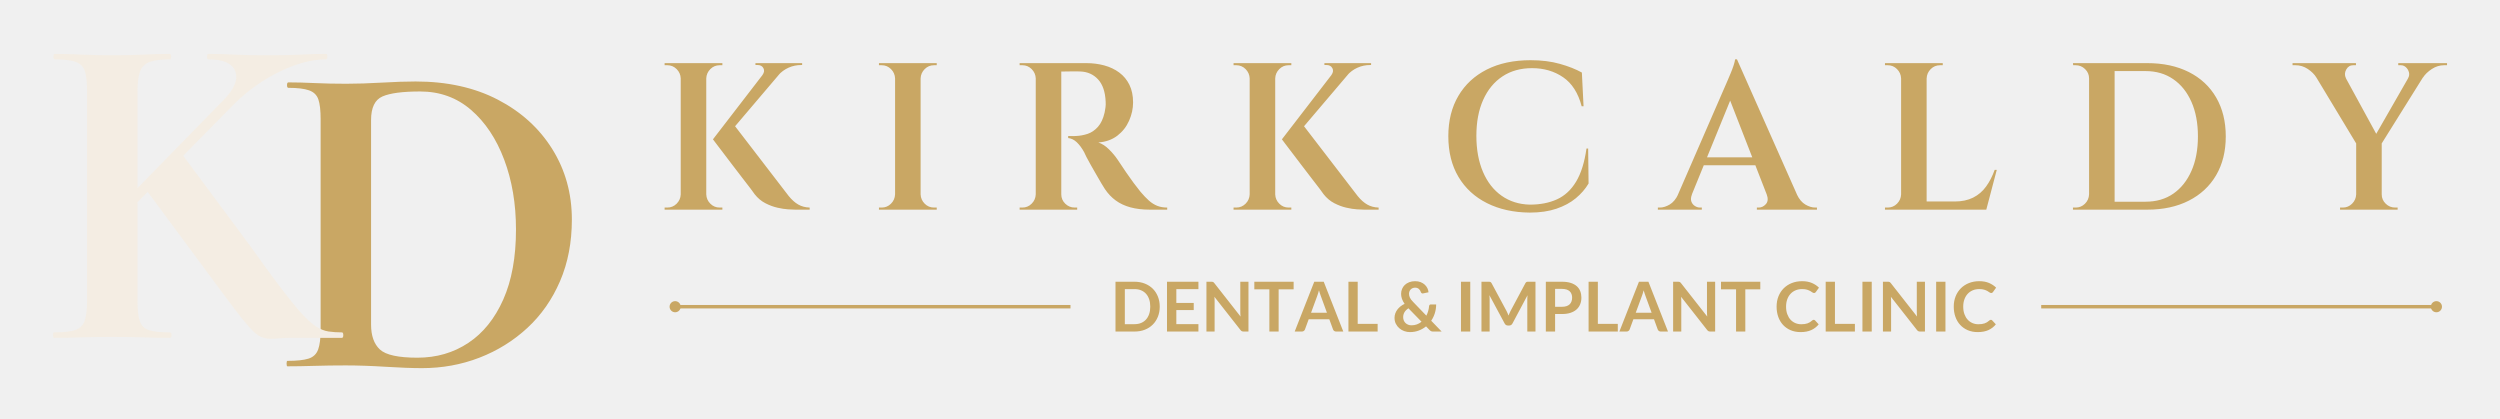
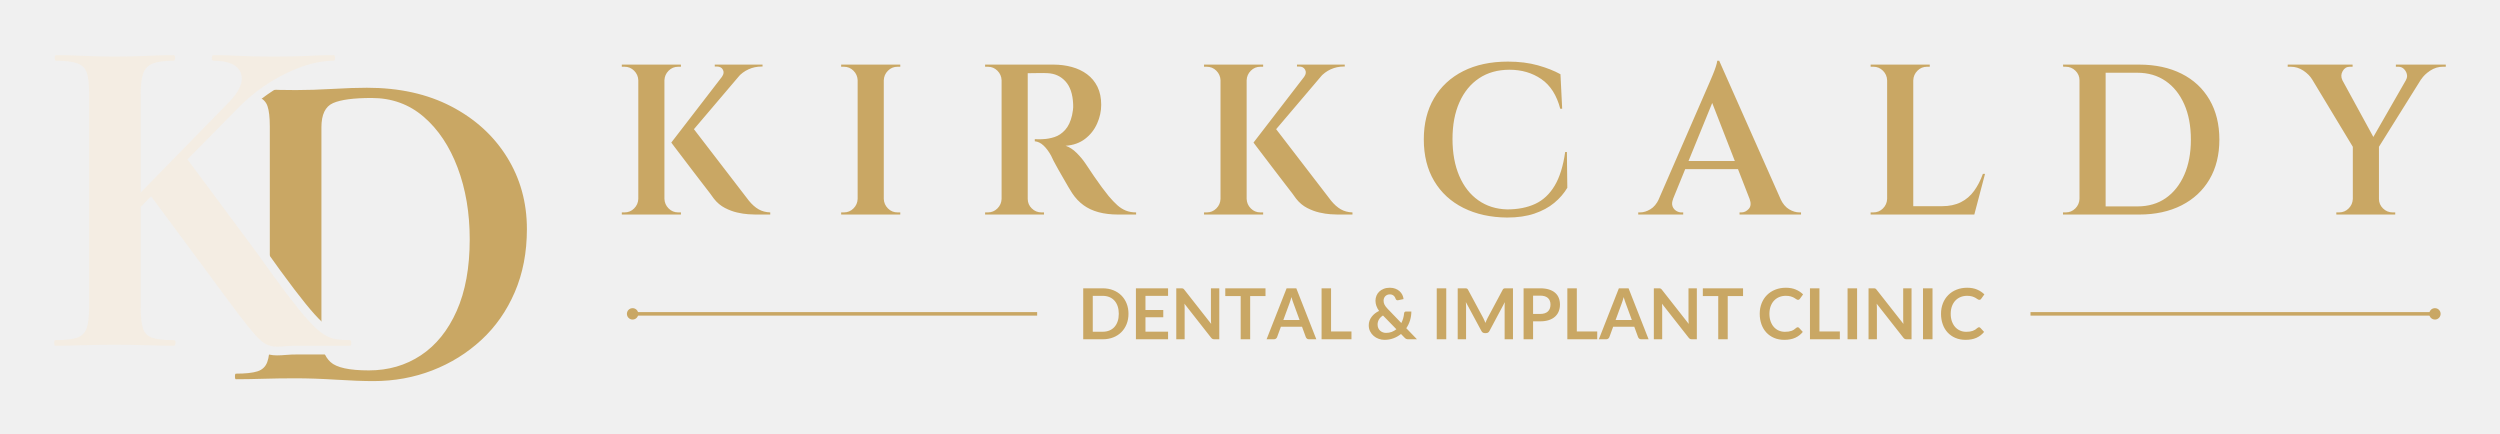
- <svg xmlns="http://www.w3.org/2000/svg" viewBox="0 0 1887 316" width="1887" height="316" role="img" aria-label="Kirkcaldy Dental &amp; Implant Clinic">
+ <svg xmlns="http://www.w3.org/2000/svg" viewBox="0 0 1844 320" width="1844" height="320" role="img" aria-label="Kirkcaldy Dental &amp; Implant Clinic">
  <g fill="#C9A764">
-     <path d="M318.485 277.872Q307.512 277.872 291.053 276.843Q274.593 275.814 260.877 275.814Q248.533 275.814 237.217 276.157Q225.901 276.5 216.986 276.5Q216.3 276.5 216.3 274.443Q216.3 272.385 216.986 272.385Q227.616 272.385 232.931 270.671Q238.246 268.956 240.132 263.813Q242.018 258.669 242.018 248.725V89.961Q242.018 80.017 240.303 75.045Q238.589 70.073 233.274 68.187Q227.959 66.301 217.672 66.301Q216.643 66.301 216.643 64.243Q216.643 62.186 217.672 62.186Q226.587 62.186 237.56 62.7Q248.533 63.215 261.22 63.215Q273.565 63.215 288.31 62.357Q303.054 61.5 313.684 61.5Q349.346 61.5 375.75 75.216Q402.153 88.932 416.898 112.593Q431.643 136.253 431.643 165.742Q431.643 191.46 422.727 212.206Q413.812 232.951 398.038 247.525Q382.265 262.098 361.862 269.985Q341.459 277.872 318.485 277.872ZM315.056 269.985Q336.659 269.985 353.461 258.841Q370.263 247.696 379.865 226.093Q389.466 204.49 389.466 173.286Q389.466 144.14 380.55 120.479Q371.635 96.819 355.519 82.931Q339.402 69.044 317.113 69.044Q297.225 69.044 288.652 72.816Q280.08 76.588 280.08 90.647V244.953Q280.08 257.64 286.767 263.813Q293.453 269.985 315.056 269.985Z" />
+     <defs>
+       <mask id="kdmask21440" maskUnits="userSpaceOnUse" x="-10000" y="-10000" width="20000" height="20000">
+         <rect x="-10000" y="-10000" width="20000" height="20000" fill="#fff" />
+         <path d="M65.718 227.225V68.461Q65.718 58.517 64.003 53.545Q62.289 48.573 56.974 46.687Q51.659 44.801 41.372 44.801Q40.343 44.801 40.343 42.743Q40.343 40.686 41.372 40.686Q50.287 40.686 61.26 41.2Q72.233 41.715 84.577 41.715Q97.608 41.715 108.581 41.2Q119.553 40.686 128.126 40.686Q129.155 40.686 129.155 42.743Q129.155 44.801 128.126 44.801Q117.839 44.801 112.695 46.858Q107.552 48.915 105.666 54.059Q103.78 59.203 103.78 69.147V227.225Q103.78 237.169 105.494 242.313Q107.209 247.456 112.352 249.171Q117.496 250.885 128.126 250.885Q129.498 250.885 129.498 252.943Q129.498 255.0 128.126 255.0Q119.211 255.0 108.409 254.657Q97.608 254.314 84.577 254.314Q72.233 254.314 60.917 254.657Q49.601 255.0 40.686 255.0Q40.0 255.0 40.0 252.943Q40.0 250.885 40.686 250.885Q51.316 250.885 56.631 249.171Q61.946 247.456 63.832 242.313Q65.718 237.169 65.718 227.225ZM156.244 205.279 109.266 141.842 136.699 115.439 189.163 186.077Q202.536 204.936 211.794 217.109Q221.053 229.282 227.396 236.312Q233.74 243.341 238.541 246.427Q243.341 249.514 247.97 250.199Q252.6 250.885 258.086 250.885Q259.115 250.885 259.115 252.943Q259.115 255.0 258.086 255.0Q242.998 255.0 233.74 255.0Q224.482 255.0 219.681 255.0Q214.537 255.0 210.766 255.343Q206.994 255.686 204.25 255.686Q199.793 255.686 196.364 253.971Q192.935 252.257 188.305 247.113Q183.676 241.97 176.132 232.026Q168.589 222.081 156.244 205.279ZM79.777 166.531 168.246 76.005Q180.933 63.317 177.675 54.059Q174.418 44.801 157.273 44.801Q156.244 44.801 156.244 42.743Q156.244 40.686 157.273 40.686Q166.531 40.686 176.132 41.2Q185.734 41.715 201.507 41.715Q217.967 41.715 227.568 41.2Q237.169 40.686 246.085 40.686Q247.113 40.686 247.113 42.743Q247.113 44.801 246.085 44.801Q230.311 44.801 211.451 53.888Q192.592 62.974 177.161 78.062L89.035 167.56Z" fill="#000" stroke="#000" stroke-width="12.90" stroke-linejoin="round" />
+       </mask>
+     </defs>
+     <path mask="url(#kdmask21440)" d="M275.485 281.097Q264.512 281.097 248.053 280.068Q231.593 279.039 217.877 279.039Q205.533 279.039 194.217 279.382Q182.901 279.725 173.986 279.725Q173.3 279.725 173.3 277.668Q173.3 275.61 173.986 275.61Q184.616 275.61 189.931 273.896Q195.246 272.181 197.132 267.038Q199.018 261.894 199.018 251.95V93.186Q199.018 83.242 197.303 78.27Q195.589 73.298 190.274 71.412Q184.959 69.526 174.672 69.526Q173.643 69.526 173.643 67.468Q173.643 65.411 174.672 65.411Q183.587 65.411 194.56 65.925Q205.533 66.44 218.22 66.44Q230.565 66.44 245.31 65.582Q260.054 64.725 270.684 64.725Q306.346 64.725 332.75 78.441Q359.153 92.157 373.898 115.818Q388.643 139.478 388.643 168.967Q388.643 194.685 379.727 215.431Q370.812 236.176 355.038 250.75Q339.265 265.323 318.862 273.21Q298.459 281.097 275.485 281.097ZM272.056 273.21Q293.659 273.21 310.461 262.066Q327.263 250.921 336.865 229.318Q346.466 207.715 346.466 176.511Q346.466 147.365 337.55 123.704Q328.635 100.044 312.519 86.156Q296.402 72.269 274.113 72.269Q254.225 72.269 245.652 76.041Q237.08 79.813 237.08 93.872V248.178Q237.08 260.865 243.767 267.038Q250.453 273.21 272.056 273.21Z" />
    <path data-kd="K" fill="#F4EDE3" d="M65.718 227.225V68.461Q65.718 58.517 64.003 53.545Q62.289 48.573 56.974 46.687Q51.659 44.801 41.372 44.801Q40.343 44.801 40.343 42.743Q40.343 40.686 41.372 40.686Q50.287 40.686 61.26 41.2Q72.233 41.715 84.577 41.715Q97.608 41.715 108.581 41.2Q119.553 40.686 128.126 40.686Q129.155 40.686 129.155 42.743Q129.155 44.801 128.126 44.801Q117.839 44.801 112.695 46.858Q107.552 48.915 105.666 54.059Q103.78 59.203 103.78 69.147V227.225Q103.78 237.169 105.494 242.313Q107.209 247.456 112.352 249.171Q117.496 250.885 128.126 250.885Q129.498 250.885 129.498 252.943Q129.498 255.0 128.126 255.0Q119.211 255.0 108.409 254.657Q97.608 254.314 84.577 254.314Q72.233 254.314 60.917 254.657Q49.601 255.0 40.686 255.0Q40.0 255.0 40.0 252.943Q40.0 250.885 40.686 250.885Q51.316 250.885 56.631 249.171Q61.946 247.456 63.832 242.313Q65.718 237.169 65.718 227.225ZM156.244 205.279 109.266 141.842 136.699 115.439 189.163 186.077Q202.536 204.936 211.794 217.109Q221.053 229.282 227.396 236.312Q233.74 243.341 238.541 246.427Q243.341 249.514 247.97 250.199Q252.6 250.885 258.086 250.885Q259.115 250.885 259.115 252.943Q259.115 255.0 258.086 255.0Q242.998 255.0 233.74 255.0Q224.482 255.0 219.681 255.0Q214.537 255.0 210.766 255.343Q206.994 255.686 204.25 255.686Q199.793 255.686 196.364 253.971Q192.935 252.257 188.305 247.113Q183.676 241.97 176.132 232.026Q168.589 222.081 156.244 205.279ZM79.777 166.531 168.246 76.005Q180.933 63.317 177.675 54.059Q174.418 44.801 157.273 44.801Q156.244 44.801 156.244 42.743Q156.244 40.686 157.273 40.686Q166.531 40.686 176.132 41.2Q185.734 41.715 201.507 41.715Q217.967 41.715 227.568 41.2Q237.169 40.686 246.085 40.686Q247.113 40.686 247.113 42.743Q247.113 44.801 246.085 44.801Q230.311 44.801 211.451 53.888Q192.592 62.974 177.161 78.062L89.035 167.56Z" />
-     <path d="M552.835 92.68 595.337 147.98Q598.813 152.246 602.526 154.379Q606.239 156.512 611.137 156.67V158.25H600.235Q598.497 158.25 594.863 158.013Q591.229 157.776 586.726 156.749Q582.223 155.722 577.641 153.352Q573.059 150.982 569.583 146.558Q569.109 145.768 566.66 142.529Q564.211 139.29 560.577 134.629Q556.943 129.968 553.072 124.833Q549.201 119.698 545.804 115.274Q542.407 110.85 540.274 108.006Q538.141 105.162 538.141 105.162ZM594.389 48.756 546.989 104.53 538.141 105.162 581.591 48.756ZM605.449 47.65V49.072H604.817Q599.603 49.072 595.1 51.126Q590.597 53.18 587.437 56.814L575.587 56.498Q577.483 53.812 576.219 51.442Q574.955 49.072 571.795 49.072H570.215V47.65H604.817ZM533.085 47.65V158.25H513.809V47.65ZM514.283 146.716V158.25H501.643V156.67Q501.801 156.67 502.67 156.67Q503.539 156.67 503.697 156.67Q507.805 156.67 510.728 153.747Q513.651 150.824 513.809 146.716ZM514.283 59.184H513.809Q513.651 55.076 510.728 52.153Q507.805 49.23 503.697 49.23Q503.539 49.23 502.67 49.23Q501.801 49.23 501.643 49.23V47.65H514.283ZM532.611 146.716H533.085Q533.243 150.824 536.166 153.747Q539.089 156.67 543.197 156.67Q543.197 156.67 544.145 156.67Q545.093 156.67 545.251 156.67V158.25H532.611ZM532.611 59.184V47.65H545.251V49.23Q545.093 49.23 544.145 49.23Q543.197 49.23 543.197 49.23Q539.089 49.23 536.166 52.153Q533.243 55.076 533.085 59.184ZM694.877 47.65V158.25H675.601V47.65ZM676.075 146.716V158.25H663.435V156.67Q663.435 156.67 664.462 156.67Q665.489 156.67 665.489 156.67Q669.597 156.67 672.52 153.747Q675.443 150.824 675.601 146.716ZM676.075 59.184H675.601Q675.443 55.076 672.52 52.153Q669.597 49.23 665.489 49.23Q665.489 49.23 664.462 49.23Q663.435 49.23 663.435 49.23V47.65H676.075ZM694.403 146.716H694.877Q695.035 150.824 697.958 153.747Q700.881 156.67 704.989 156.67Q704.989 156.67 705.937 156.67Q706.885 156.67 707.043 156.67V158.25H694.403ZM694.403 59.184V47.65H707.043V49.23Q706.885 49.23 705.937 49.23Q704.989 49.23 704.989 49.23Q700.881 49.23 697.958 52.153Q695.035 55.076 694.877 59.184ZM798.999 47.65H820.013Q827.123 47.65 833.522 49.388Q839.921 51.126 844.819 54.76Q849.717 58.394 852.482 64.003Q855.247 69.612 855.247 77.354Q855.247 84.306 852.245 91.1Q849.243 97.894 843.397 102.397Q837.551 106.9 829.019 107.532Q833.285 108.954 837.156 112.825Q841.027 116.696 843.555 120.488Q843.713 120.646 845.53 123.411Q847.347 126.176 850.033 130.126Q852.719 134.076 855.642 138.026Q858.565 141.976 860.777 144.662Q864.253 148.77 867.176 151.377Q870.099 153.984 873.417 155.327Q876.735 156.67 881.001 156.67V158.25H867.887Q859.671 158.25 853.272 156.512Q846.873 154.774 842.133 151.298Q837.393 147.822 833.917 142.608Q832.969 141.186 831.231 138.263Q829.493 135.34 827.439 131.706Q825.385 128.072 823.41 124.675Q821.435 121.278 820.092 118.592Q818.749 115.906 818.275 114.8Q815.747 110.218 812.745 107.374Q809.743 104.53 806.267 104.214V102.634Q806.583 102.634 808.321 102.713Q810.059 102.792 812.271 102.634Q816.537 102.476 820.882 101.054Q825.227 99.632 828.703 95.761Q832.179 91.89 833.759 84.938Q834.075 83.516 834.391 81.304Q834.707 79.092 834.549 76.722Q834.075 65.662 828.861 59.974Q823.647 54.286 815.589 53.97Q812.587 53.812 809.269 53.891Q805.951 53.97 803.502 53.97Q801.053 53.97 800.579 53.97Q800.579 53.812 800.184 52.232Q799.789 50.652 799.394 49.151Q798.999 47.65 798.999 47.65ZM801.053 47.65V158.25H781.777V47.65ZM782.251 146.716V158.25H769.611V156.67Q769.769 156.67 770.638 156.67Q771.507 156.67 771.665 156.67Q775.773 156.67 778.696 153.747Q781.619 150.824 781.777 146.716ZM782.251 59.184H781.777Q781.619 55.076 778.696 52.153Q775.773 49.23 771.665 49.23Q771.507 49.23 770.638 49.23Q769.769 49.23 769.611 49.23V47.65H782.251ZM800.579 146.716H801.053Q801.053 150.824 804.055 153.747Q807.057 156.67 811.165 156.67Q811.323 156.67 812.192 156.67Q813.061 156.67 813.061 156.67V158.25H800.579ZM982.279 92.68 1024.781 147.98Q1028.257 152.246 1031.97 154.379Q1035.683 156.512 1040.581 156.67V158.25H1029.679Q1027.941 158.25 1024.307 158.013Q1020.673 157.776 1016.17 156.749Q1011.667 155.722 1007.085 153.352Q1002.503 150.982 999.027 146.558Q998.553 145.768 996.104 142.529Q993.655 139.29 990.021 134.629Q986.387 129.968 982.516 124.833Q978.645 119.698 975.248 115.274Q971.851 110.85 969.718 108.006Q967.585 105.162 967.585 105.162ZM1023.833 48.756 976.433 104.53 967.585 105.162 1011.035 48.756ZM1034.893 47.65V49.072H1034.261Q1029.047 49.072 1024.544 51.126Q1020.041 53.18 1016.881 56.814L1005.031 56.498Q1006.927 53.812 1005.663 51.442Q1004.399 49.072 1001.239 49.072H999.659V47.65H1034.261ZM962.529 47.65V158.25H943.253V47.65ZM943.727 146.716V158.25H931.087V156.67Q931.245 156.67 932.114 156.67Q932.983 156.67 933.141 156.67Q937.249 156.67 940.172 153.747Q943.095 150.824 943.253 146.716ZM943.727 59.184H943.253Q943.095 55.076 940.172 52.153Q937.249 49.23 933.141 49.23Q932.983 49.23 932.114 49.23Q931.245 49.23 931.087 49.23V47.65H943.727ZM962.055 146.716H962.529Q962.687 150.824 965.61 153.747Q968.533 156.67 972.641 156.67Q972.641 156.67 973.589 156.67Q974.537 156.67 974.695 156.67V158.25H962.055ZM962.055 59.184V47.65H974.695V49.23Q974.537 49.23 973.589 49.23Q972.641 49.23 972.641 49.23Q968.533 49.23 965.61 52.153Q962.687 55.076 962.529 59.184ZM1198.739 112.114 1199.055 138.5Q1195.421 144.662 1189.417 149.639Q1183.413 154.616 1174.802 157.539Q1166.191 160.462 1154.657 160.462Q1136.329 160.304 1122.425 153.352Q1108.521 146.4 1100.858 133.523Q1093.195 120.646 1093.195 102.792Q1093.195 85.254 1100.779 72.377Q1108.363 59.5 1122.267 52.469Q1136.171 45.438 1155.289 45.438Q1167.613 45.438 1177.409 48.203Q1187.205 50.968 1193.999 54.76L1195.263 80.198H1193.841Q1189.891 65.188 1179.858 58.315Q1169.825 51.442 1156.395 51.442Q1143.439 51.442 1134.038 57.683Q1124.637 63.924 1119.502 75.379Q1114.367 86.834 1114.367 102.476Q1114.367 118.118 1119.344 129.731Q1124.321 141.344 1133.406 147.743Q1142.491 154.142 1154.657 154.458Q1166.507 154.458 1175.276 150.429Q1184.045 146.4 1189.654 137.078Q1195.263 127.756 1197.475 112.114ZM1311.077 44.806 1361.005 157.302H1337.621L1303.651 70.086ZM1277.107 146.716Q1275.843 149.876 1276.633 152.088Q1277.423 154.3 1279.319 155.485Q1281.215 156.67 1283.111 156.67H1284.533V158.25H1251.353V156.67Q1251.353 156.67 1252.064 156.67Q1252.775 156.67 1252.775 156.67Q1256.409 156.67 1260.28 154.379Q1264.151 152.088 1266.679 146.716ZM1311.077 44.806 1311.867 61.396 1272.525 157.776H1261.781L1302.545 64.082Q1302.861 63.45 1303.888 61.001Q1304.915 58.552 1306.258 55.392Q1307.601 52.232 1308.549 49.309Q1309.497 46.386 1309.655 44.806ZM1329.563 118.75V124.754H1282.005V118.75ZM1333.513 146.716H1356.265Q1358.793 152.088 1362.664 154.379Q1366.535 156.67 1370.169 156.67Q1370.169 156.67 1370.801 156.67Q1371.433 156.67 1371.433 156.67V158.25H1326.087V156.67H1327.509Q1330.511 156.67 1332.881 154.063Q1335.251 151.456 1333.513 146.716ZM1454.225 47.65V158.25H1434.949V47.65ZM1496.095 152.088 1498.781 158.25H1453.751V152.088ZM1507.155 128.23 1499.255 158.25H1469.709L1475.397 152.088Q1483.455 152.088 1489.301 149.165Q1495.147 146.242 1499.097 140.791Q1503.047 135.34 1505.575 128.23ZM1435.423 146.716V158.25H1422.783V156.67Q1422.783 156.67 1423.81 156.67Q1424.837 156.67 1424.837 156.67Q1428.945 156.67 1431.868 153.747Q1434.791 150.824 1434.949 146.716ZM1435.423 59.184H1434.949Q1434.791 55.076 1431.868 52.153Q1428.945 49.23 1424.837 49.23Q1424.837 49.23 1423.81 49.23Q1422.783 49.23 1422.783 49.23V47.65H1435.423ZM1453.751 59.184V47.65H1466.391V49.23Q1466.233 49.23 1465.285 49.23Q1464.337 49.23 1464.337 49.23Q1460.229 49.23 1457.306 52.153Q1454.383 55.076 1454.225 59.184ZM1620.757 47.65Q1638.769 47.65 1652.12 54.365Q1665.471 61.08 1672.739 73.562Q1680.007 86.044 1680.007 102.95Q1680.007 119.856 1672.739 132.259Q1665.471 144.662 1652.12 151.456Q1638.769 158.25 1620.757 158.25H1584.417L1584.259 152.246Q1587.261 152.246 1591.764 152.246Q1596.267 152.246 1601.086 152.246Q1605.905 152.246 1610.092 152.246Q1614.279 152.246 1616.886 152.246Q1619.493 152.246 1619.493 152.246Q1631.659 152.246 1640.428 146.163Q1649.197 140.08 1654.095 129.02Q1658.993 117.96 1658.993 102.95Q1658.993 87.94 1654.095 76.88Q1649.197 65.82 1640.349 59.737Q1631.501 53.654 1619.493 53.654Q1619.493 53.654 1616.728 53.654Q1613.963 53.654 1609.618 53.654Q1605.273 53.654 1600.217 53.654Q1595.161 53.654 1590.5 53.654Q1585.839 53.654 1582.679 53.654V47.65ZM1596.109 47.65V158.25H1576.833V47.65ZM1577.307 146.716V158.25H1564.667V156.67Q1564.667 156.67 1565.694 156.67Q1566.721 156.67 1566.721 156.67Q1570.829 156.67 1573.752 153.747Q1576.675 150.824 1576.833 146.716ZM1577.307 59.184H1576.833Q1576.833 55.076 1573.831 52.153Q1570.829 49.23 1566.721 49.23Q1566.721 49.23 1565.773 49.23Q1564.825 49.23 1564.825 49.23L1564.667 47.65H1577.307ZM1764.537 47.808 1796.453 106.268 1779.231 109.586 1741.943 47.808ZM1797.717 107.374V158.25H1778.441V107.374ZM1824.103 47.808H1835.479L1796.295 110.534L1789.027 108.954ZM1817.625 59.026Q1818.889 56.814 1818.257 54.523Q1817.625 52.232 1815.966 50.731Q1814.307 49.23 1812.095 49.23Q1812.095 49.23 1811.147 49.23Q1810.199 49.23 1810.199 49.23V47.65H1847.013V49.23H1844.801Q1839.903 49.23 1835.558 52.074Q1831.213 54.918 1828.843 58.552ZM1770.699 59.026 1748.421 58.552Q1746.209 54.918 1741.943 52.074Q1737.677 49.23 1732.621 49.23H1730.409V47.65H1778.283V49.23Q1778.283 49.23 1777.256 49.23Q1776.229 49.23 1776.229 49.23Q1772.753 49.23 1770.936 52.469Q1769.119 55.708 1770.699 59.026ZM1778.915 146.716V158.25H1766.275V156.67Q1766.275 156.67 1767.223 156.67Q1768.171 156.67 1768.329 156.67Q1772.437 156.67 1775.36 153.747Q1778.283 150.824 1778.441 146.716ZM1797.243 146.716H1797.717Q1797.717 150.824 1800.719 153.747Q1803.721 156.67 1807.829 156.67Q1807.829 156.67 1808.777 156.67Q1809.725 156.67 1809.725 156.67V158.25H1797.243Z" />
-     <path d="M875.367 231.452Q875.367 235.586 873.989 239.044Q872.611 242.502 870.115 244.998Q867.619 247.494 864.109 248.872Q860.599 250.25 856.335 250.25H841.983V212.654H856.335Q860.599 212.654 864.109 214.045Q867.619 215.436 870.115 217.919Q872.611 220.402 873.989 223.86Q875.367 227.318 875.367 231.452ZM868.217 231.452Q868.217 228.358 867.385 225.901Q866.553 223.444 865.019 221.741Q863.485 220.038 861.288 219.128Q859.091 218.218 856.335 218.218H849.029V244.686H856.335Q859.091 244.686 861.288 243.776Q863.485 242.866 865.019 241.163Q866.553 239.46 867.385 237.003Q868.217 234.546 868.217 231.452ZM904.565 212.654V218.218H887.899V228.644H901.029V234.026H887.899V244.66H904.565V250.25H880.853V212.654ZM914.289 212.654Q914.757 212.654 915.069 212.693Q915.381 212.732 915.628 212.849Q915.875 212.966 916.109 213.187Q916.343 213.408 916.629 213.772L936.363 238.914Q936.259 238.004 936.22 237.133Q936.181 236.262 936.181 235.508V212.654H942.343V250.25H938.729Q937.897 250.25 937.351 249.99Q936.805 249.73 936.285 249.054L916.629 224.016Q916.707 224.848 916.746 225.667Q916.785 226.486 916.785 227.162V250.25H910.623V212.654H914.289ZM976.429 212.654V218.4H965.119V250.25H958.125V218.4H946.763V212.654ZM1013.921 250.25H1008.513Q1007.603 250.25 1007.018 249.795Q1006.433 249.34 1006.173 248.664L1003.365 240.994H987.791L984.983 248.664Q984.775 249.262 984.164 249.756Q983.553 250.25 982.669 250.25H977.235L992.003 212.654H999.153ZM989.585 236.054H1001.571L996.995 223.548Q996.683 222.716 996.306 221.585Q995.929 220.454 995.565 219.128Q995.201 220.454 994.85 221.598Q994.499 222.742 994.161 223.6ZM1024.789 244.478H1039.843V250.25H1017.795V212.654H1024.789ZM1068.157 212.238Q1070.445 212.238 1072.252 212.94Q1074.059 213.642 1075.346 214.812Q1076.633 215.982 1077.374 217.49Q1078.115 218.998 1078.245 220.61L1074.163 221.468Q1074.085 221.494 1073.994 221.494Q1073.903 221.494 1073.825 221.494Q1073.383 221.494 1073.032 221.247Q1072.681 221.0 1072.473 220.48Q1072.239 219.804 1071.875 219.193Q1071.511 218.582 1070.991 218.127Q1070.471 217.672 1069.769 217.399Q1069.067 217.126 1068.157 217.126Q1067.065 217.126 1066.207 217.503Q1065.349 217.88 1064.751 218.517Q1064.153 219.154 1063.841 219.999Q1063.529 220.844 1063.529 221.78Q1063.529 222.56 1063.698 223.288Q1063.867 224.016 1064.231 224.744Q1064.595 225.472 1065.18 226.239Q1065.765 227.006 1066.623 227.89L1076.607 238.264Q1077.465 236.626 1077.985 234.806Q1078.505 232.986 1078.661 231.114Q1078.713 230.516 1079.051 230.152Q1079.389 229.788 1079.987 229.788H1084.017Q1083.991 233.22 1083.029 236.34Q1082.067 239.46 1080.273 242.086L1088.151 250.25H1081.859Q1081.365 250.25 1080.988 250.198Q1080.611 250.146 1080.273 250.003Q1079.935 249.86 1079.623 249.626Q1079.311 249.392 1078.973 249.028L1076.373 246.35Q1073.877 248.378 1070.822 249.522Q1067.767 250.666 1064.205 250.666Q1062.021 250.666 1059.941 249.925Q1057.861 249.184 1056.223 247.78Q1054.585 246.376 1053.584 244.387Q1052.583 242.398 1052.583 239.902Q1052.583 238.16 1053.155 236.587Q1053.727 235.014 1054.741 233.662Q1055.755 232.31 1057.146 231.218Q1058.537 230.126 1060.201 229.346Q1058.823 227.396 1058.186 225.537Q1057.549 223.678 1057.549 221.832Q1057.549 219.882 1058.264 218.127Q1058.979 216.372 1060.344 215.072Q1061.709 213.772 1063.685 213.005Q1065.661 212.238 1068.157 212.238ZM1059.109 239.382Q1059.109 240.812 1059.603 241.956Q1060.097 243.1 1060.955 243.893Q1061.813 244.686 1062.944 245.115Q1064.075 245.544 1065.349 245.544Q1067.637 245.544 1069.522 244.829Q1071.407 244.114 1072.967 242.84L1063.087 232.7Q1061.007 234.052 1060.058 235.742Q1059.109 237.432 1059.109 239.382ZM1109.757 250.25H1102.737V212.654H1109.757ZM1137.083 234.65Q1137.525 235.482 1137.902 236.379Q1138.279 237.276 1138.643 238.186Q1139.007 237.25 1139.397 236.34Q1139.787 235.43 1140.229 234.598L1151.357 213.772Q1151.565 213.382 1151.786 213.148Q1152.007 212.914 1152.28 212.81Q1152.553 212.706 1152.891 212.68Q1153.229 212.654 1153.697 212.654H1158.975V250.25H1152.813V225.966Q1152.813 225.29 1152.852 224.484Q1152.891 223.678 1152.969 222.846L1141.607 244.166Q1141.217 244.894 1140.593 245.297Q1139.969 245.7 1139.137 245.7H1138.175Q1137.343 245.7 1136.719 245.297Q1136.095 244.894 1135.705 244.166L1124.187 222.768Q1124.291 223.626 1124.33 224.445Q1124.369 225.264 1124.369 225.966V250.25H1118.207V212.654H1123.485Q1123.953 212.654 1124.291 212.68Q1124.629 212.706 1124.902 212.81Q1125.175 212.914 1125.409 213.148Q1125.643 213.382 1125.851 213.772L1137.083 234.65ZM1173.795 237.016V250.25H1166.801V212.654H1179.047Q1182.817 212.654 1185.573 213.538Q1188.329 214.422 1190.123 216.008Q1191.917 217.594 1192.775 219.804Q1193.633 222.014 1193.633 224.64Q1193.633 227.37 1192.723 229.645Q1191.813 231.92 1189.993 233.558Q1188.173 235.196 1185.443 236.106Q1182.713 237.016 1179.047 237.016ZM1173.795 231.556H1179.047Q1180.971 231.556 1182.401 231.075Q1183.831 230.594 1184.767 229.697Q1185.703 228.8 1186.171 227.513Q1186.639 226.226 1186.639 224.64Q1186.639 223.132 1186.171 221.91Q1185.703 220.688 1184.767 219.83Q1183.831 218.972 1182.401 218.517Q1180.971 218.062 1179.047 218.062H1173.795ZM1206.061 244.478H1221.115V250.25H1199.067V212.654H1206.061ZM1258.997 250.25H1253.589Q1252.679 250.25 1252.094 249.795Q1251.509 249.34 1251.249 248.664L1248.441 240.994H1232.867L1230.059 248.664Q1229.851 249.262 1229.24 249.756Q1228.629 250.25 1227.745 250.25H1222.311L1237.079 212.654H1244.229ZM1234.661 236.054H1246.647L1242.071 223.548Q1241.759 222.716 1241.382 221.585Q1241.005 220.454 1240.641 219.128Q1240.277 220.454 1239.926 221.598Q1239.575 222.742 1239.237 223.6ZM1266.537 212.654Q1267.005 212.654 1267.317 212.693Q1267.629 212.732 1267.876 212.849Q1268.123 212.966 1268.357 213.187Q1268.591 213.408 1268.877 213.772L1288.611 238.914Q1288.507 238.004 1288.468 237.133Q1288.429 236.262 1288.429 235.508V212.654H1294.591V250.25H1290.977Q1290.145 250.25 1289.599 249.99Q1289.053 249.73 1288.533 249.054L1268.877 224.016Q1268.955 224.848 1268.994 225.667Q1269.033 226.486 1269.033 227.162V250.25H1262.871V212.654H1266.537ZM1328.677 212.654V218.4H1317.367V250.25H1310.373V218.4H1299.011V212.654ZM1369.003 241.384Q1369.575 241.384 1369.991 241.826L1372.747 244.816Q1370.459 247.65 1367.118 249.158Q1363.777 250.666 1359.097 250.666Q1354.911 250.666 1351.57 249.236Q1348.229 247.806 1345.863 245.258Q1343.497 242.71 1342.236 239.174Q1340.975 235.638 1340.975 231.452Q1340.975 227.214 1342.379 223.691Q1343.783 220.168 1346.331 217.62Q1348.879 215.072 1352.428 213.655Q1355.977 212.238 1360.267 212.238Q1364.453 212.238 1367.586 213.577Q1370.719 214.916 1372.955 217.126L1370.615 220.376Q1370.407 220.688 1370.082 220.922Q1369.757 221.156 1369.185 221.156Q1368.587 221.156 1367.963 220.688Q1367.339 220.22 1366.377 219.674Q1365.415 219.128 1363.946 218.66Q1362.477 218.192 1360.215 218.192Q1357.563 218.192 1355.34 219.115Q1353.117 220.038 1351.518 221.754Q1349.919 223.47 1349.022 225.927Q1348.125 228.384 1348.125 231.452Q1348.125 234.624 1349.022 237.094Q1349.919 239.564 1351.453 241.254Q1352.987 242.944 1355.067 243.841Q1357.147 244.738 1359.539 244.738Q1360.969 244.738 1362.126 244.582Q1363.283 244.426 1364.258 244.088Q1365.233 243.75 1366.104 243.217Q1366.975 242.684 1367.833 241.904Q1368.093 241.67 1368.379 241.527Q1368.665 241.384 1369.003 241.384ZM1385.019 244.478H1400.073V250.25H1378.025V212.654H1385.019ZM1412.787 250.25H1405.767V212.654H1412.787ZM1424.903 212.654Q1425.371 212.654 1425.683 212.693Q1425.995 212.732 1426.242 212.849Q1426.489 212.966 1426.723 213.187Q1426.957 213.408 1427.243 213.772L1446.977 238.914Q1446.873 238.004 1446.834 237.133Q1446.795 236.262 1446.795 235.508V212.654H1452.957V250.25H1449.343Q1448.511 250.25 1447.965 249.99Q1447.419 249.73 1446.899 249.054L1427.243 224.016Q1427.321 224.848 1427.36 225.667Q1427.399 226.486 1427.399 227.162V250.25H1421.237V212.654H1424.903ZM1468.427 250.25H1461.407V212.654H1468.427ZM1502.721 241.384Q1503.293 241.384 1503.709 241.826L1506.465 244.816Q1504.177 247.65 1500.836 249.158Q1497.495 250.666 1492.815 250.666Q1488.629 250.666 1485.288 249.236Q1481.947 247.806 1479.581 245.258Q1477.215 242.71 1475.954 239.174Q1474.693 235.638 1474.693 231.452Q1474.693 227.214 1476.097 223.691Q1477.501 220.168 1480.049 217.62Q1482.597 215.072 1486.146 213.655Q1489.695 212.238 1493.985 212.238Q1498.171 212.238 1501.304 213.577Q1504.437 214.916 1506.673 217.126L1504.333 220.376Q1504.125 220.688 1503.8 220.922Q1503.475 221.156 1502.903 221.156Q1502.305 221.156 1501.681 220.688Q1501.057 220.22 1500.095 219.674Q1499.133 219.128 1497.664 218.66Q1496.195 218.192 1493.933 218.192Q1491.281 218.192 1489.058 219.115Q1486.835 220.038 1485.236 221.754Q1483.637 223.47 1482.74 225.927Q1481.843 228.384 1481.843 231.452Q1481.843 234.624 1482.74 237.094Q1483.637 239.564 1485.171 241.254Q1486.705 242.944 1488.785 243.841Q1490.865 244.738 1493.257 244.738Q1494.687 244.738 1495.844 244.582Q1497.001 244.426 1497.976 244.088Q1498.951 243.75 1499.822 243.217Q1500.693 242.684 1501.551 241.904Q1501.811 241.67 1502.097 241.527Q1502.383 241.384 1502.721 241.384Z" />
+     <path d="M509.835 92.68 552.337 147.98Q555.813 152.246 559.526 154.379Q563.239 156.512 568.137 156.67V158.25H557.235Q555.497 158.25 551.863 158.013Q548.229 157.776 543.726 156.749Q539.223 155.722 534.641 153.352Q530.059 150.982 526.583 146.558Q526.109 145.768 523.66 142.529Q521.211 139.29 517.577 134.629Q513.943 129.968 510.072 124.833Q506.201 119.698 502.804 115.274Q499.407 110.85 497.274 108.006Q495.141 105.162 495.141 105.162ZM551.389 48.756 503.989 104.53 495.141 105.162 538.591 48.756ZM562.449 47.65V49.072H561.817Q556.603 49.072 552.1 51.126Q547.597 53.18 544.437 56.814L532.587 56.498Q534.483 53.812 533.219 51.442Q531.955 49.072 528.795 49.072H527.215V47.65H561.817ZM490.085 47.65V158.25H470.809V47.65ZM471.283 146.716V158.25H458.643V156.67Q458.801 156.67 459.67 156.67Q460.539 156.67 460.697 156.67Q464.805 156.67 467.728 153.747Q470.651 150.824 470.809 146.716ZM471.283 59.184H470.809Q470.651 55.076 467.728 52.153Q464.805 49.23 460.697 49.23Q460.539 49.23 459.67 49.23Q458.801 49.23 458.643 49.23V47.65H471.283ZM489.611 146.716H490.085Q490.243 150.824 493.166 153.747Q496.089 156.67 500.197 156.67Q500.197 156.67 501.145 156.67Q502.093 156.67 502.251 156.67V158.25H489.611ZM489.611 59.184V47.65H502.251V49.23Q502.093 49.23 501.145 49.23Q500.197 49.23 500.197 49.23Q496.089 49.23 493.166 52.153Q490.243 55.076 490.085 59.184ZM651.877 47.65V158.25H632.601V47.65ZM633.075 146.716V158.25H620.435V156.67Q620.435 156.67 621.462 156.67Q622.489 156.67 622.489 156.67Q626.597 156.67 629.52 153.747Q632.443 150.824 632.601 146.716ZM633.075 59.184H632.601Q632.443 55.076 629.52 52.153Q626.597 49.23 622.489 49.23Q622.489 49.23 621.462 49.23Q620.435 49.23 620.435 49.23V47.65H633.075ZM651.403 146.716H651.877Q652.035 150.824 654.958 153.747Q657.881 156.67 661.989 156.67Q661.989 156.67 662.937 156.67Q663.885 156.67 664.043 156.67V158.25H651.403ZM651.403 59.184V47.65H664.043V49.23Q663.885 49.23 662.937 49.23Q661.989 49.23 661.989 49.23Q657.881 49.23 654.958 52.153Q652.035 55.076 651.877 59.184ZM755.999 47.65H777.013Q784.123 47.65 790.522 49.388Q796.921 51.126 801.819 54.76Q806.717 58.394 809.482 64.003Q812.247 69.612 812.247 77.354Q812.247 84.306 809.245 91.1Q806.243 97.894 800.397 102.397Q794.551 106.9 786.019 107.532Q790.285 108.954 794.156 112.825Q798.027 116.696 800.555 120.488Q800.713 120.646 802.53 123.411Q804.347 126.176 807.033 130.126Q809.719 134.076 812.642 138.026Q815.565 141.976 817.777 144.662Q821.253 148.77 824.176 151.377Q827.099 153.984 830.417 155.327Q833.735 156.67 838.001 156.67V158.25H824.887Q816.671 158.25 810.272 156.512Q803.873 154.774 799.133 151.298Q794.393 147.822 790.917 142.608Q789.969 141.186 788.231 138.263Q786.493 135.34 784.439 131.706Q782.385 128.072 780.41 124.675Q778.435 121.278 777.092 118.592Q775.749 115.906 775.275 114.8Q772.747 110.218 769.745 107.374Q766.743 104.53 763.267 104.214V102.634Q763.583 102.634 765.321 102.713Q767.059 102.792 769.271 102.634Q773.537 102.476 777.882 101.054Q782.227 99.632 785.703 95.761Q789.179 91.89 790.759 84.938Q791.075 83.516 791.391 81.304Q791.707 79.092 791.549 76.722Q791.075 65.662 785.861 59.974Q780.647 54.286 772.589 53.97Q769.587 53.812 766.269 53.891Q762.951 53.97 760.502 53.97Q758.053 53.97 757.579 53.97Q757.579 53.812 757.184 52.232Q756.789 50.652 756.394 49.151Q755.999 47.65 755.999 47.65ZM758.053 47.65V158.25H738.777V47.65ZM739.251 146.716V158.25H726.611V156.67Q726.769 156.67 727.638 156.67Q728.507 156.67 728.665 156.67Q732.773 156.67 735.696 153.747Q738.619 150.824 738.777 146.716ZM739.251 59.184H738.777Q738.619 55.076 735.696 52.153Q732.773 49.23 728.665 49.23Q728.507 49.23 727.638 49.23Q726.769 49.23 726.611 49.23V47.65H739.251ZM757.579 146.716H758.053Q758.053 150.824 761.055 153.747Q764.057 156.67 768.165 156.67Q768.323 156.67 769.192 156.67Q770.061 156.67 770.061 156.67V158.25H757.579ZM939.279 92.68 981.781 147.98Q985.257 152.246 988.97 154.379Q992.683 156.512 997.581 156.67V158.25H986.679Q984.941 158.25 981.307 158.013Q977.673 157.776 973.17 156.749Q968.667 155.722 964.085 153.352Q959.503 150.982 956.027 146.558Q955.553 145.768 953.104 142.529Q950.655 139.29 947.021 134.629Q943.387 129.968 939.516 124.833Q935.645 119.698 932.248 115.274Q928.851 110.85 926.718 108.006Q924.585 105.162 924.585 105.162ZM980.833 48.756 933.433 104.53 924.585 105.162 968.035 48.756ZM991.893 47.65V49.072H991.261Q986.047 49.072 981.544 51.126Q977.041 53.18 973.881 56.814L962.031 56.498Q963.927 53.812 962.663 51.442Q961.399 49.072 958.239 49.072H956.659V47.65H991.261ZM919.529 47.65V158.25H900.253V47.65ZM900.727 146.716V158.25H888.087V156.67Q888.245 156.67 889.114 156.67Q889.983 156.67 890.141 156.67Q894.249 156.67 897.172 153.747Q900.095 150.824 900.253 146.716ZM900.727 59.184H900.253Q900.095 55.076 897.172 52.153Q894.249 49.23 890.141 49.23Q889.983 49.23 889.114 49.23Q888.245 49.23 888.087 49.23V47.65H900.727ZM919.055 146.716H919.529Q919.687 150.824 922.61 153.747Q925.533 156.67 929.641 156.67Q929.641 156.67 930.589 156.67Q931.537 156.67 931.695 156.67V158.25H919.055ZM919.055 59.184V47.65H931.695V49.23Q931.537 49.23 930.589 49.23Q929.641 49.23 929.641 49.23Q925.533 49.23 922.61 52.153Q919.687 55.076 919.529 59.184ZM1155.739 112.114 1156.055 138.5Q1152.421 144.662 1146.417 149.639Q1140.413 154.616 1131.802 157.539Q1123.191 160.462 1111.657 160.462Q1093.329 160.304 1079.425 153.352Q1065.521 146.4 1057.858 133.523Q1050.195 120.646 1050.195 102.792Q1050.195 85.254 1057.779 72.377Q1065.363 59.5 1079.267 52.469Q1093.171 45.438 1112.289 45.438Q1124.613 45.438 1134.409 48.203Q1144.205 50.968 1150.999 54.76L1152.263 80.198H1150.841Q1146.891 65.188 1136.858 58.315Q1126.825 51.442 1113.395 51.442Q1100.439 51.442 1091.038 57.683Q1081.637 63.924 1076.502 75.379Q1071.367 86.834 1071.367 102.476Q1071.367 118.118 1076.344 129.731Q1081.321 141.344 1090.406 147.743Q1099.491 154.142 1111.657 154.458Q1123.507 154.458 1132.276 150.429Q1141.045 146.4 1146.654 137.078Q1152.263 127.756 1154.475 112.114ZM1268.077 44.806 1318.005 157.302H1294.621L1260.651 70.086ZM1234.107 146.716Q1232.843 149.876 1233.633 152.088Q1234.423 154.3 1236.319 155.485Q1238.215 156.67 1240.111 156.67H1241.533V158.25H1208.353V156.67Q1208.353 156.67 1209.064 156.67Q1209.775 156.67 1209.775 156.67Q1213.409 156.67 1217.28 154.379Q1221.151 152.088 1223.679 146.716ZM1268.077 44.806 1268.867 61.396 1229.525 157.776H1218.781L1259.545 64.082Q1259.861 63.45 1260.888 61.001Q1261.915 58.552 1263.258 55.392Q1264.601 52.232 1265.549 49.309Q1266.497 46.386 1266.655 44.806ZM1286.563 118.75V124.754H1239.005V118.75ZM1290.513 146.716H1313.265Q1315.793 152.088 1319.664 154.379Q1323.535 156.67 1327.169 156.67Q1327.169 156.67 1327.801 156.67Q1328.433 156.67 1328.433 156.67V158.25H1283.087V156.67H1284.509Q1287.511 156.67 1289.881 154.063Q1292.251 151.456 1290.513 146.716ZM1411.225 47.65V158.25H1391.949V47.65ZM1453.095 152.088 1455.781 158.25H1410.751V152.088ZM1464.155 128.23 1456.255 158.25H1426.709L1432.397 152.088Q1440.455 152.088 1446.301 149.165Q1452.147 146.242 1456.097 140.791Q1460.047 135.34 1462.575 128.23ZM1392.423 146.716V158.25H1379.783V156.67Q1379.783 156.67 1380.81 156.67Q1381.837 156.67 1381.837 156.67Q1385.945 156.67 1388.868 153.747Q1391.791 150.824 1391.949 146.716ZM1392.423 59.184H1391.949Q1391.791 55.076 1388.868 52.153Q1385.945 49.23 1381.837 49.23Q1381.837 49.23 1380.81 49.23Q1379.783 49.23 1379.783 49.23V47.65H1392.423ZM1410.751 59.184V47.65H1423.391V49.23Q1423.233 49.23 1422.285 49.23Q1421.337 49.23 1421.337 49.23Q1417.229 49.23 1414.306 52.153Q1411.383 55.076 1411.225 59.184ZM1577.757 47.65Q1595.769 47.65 1609.12 54.365Q1622.471 61.08 1629.739 73.562Q1637.007 86.044 1637.007 102.95Q1637.007 119.856 1629.739 132.259Q1622.471 144.662 1609.12 151.456Q1595.769 158.25 1577.757 158.25H1541.417L1541.259 152.246Q1544.261 152.246 1548.764 152.246Q1553.267 152.246 1558.086 152.246Q1562.905 152.246 1567.092 152.246Q1571.279 152.246 1573.886 152.246Q1576.493 152.246 1576.493 152.246Q1588.659 152.246 1597.428 146.163Q1606.197 140.08 1611.095 129.02Q1615.993 117.96 1615.993 102.95Q1615.993 87.94 1611.095 76.88Q1606.197 65.82 1597.349 59.737Q1588.501 53.654 1576.493 53.654Q1576.493 53.654 1573.728 53.654Q1570.963 53.654 1566.618 53.654Q1562.273 53.654 1557.217 53.654Q1552.161 53.654 1547.5 53.654Q1542.839 53.654 1539.679 53.654V47.65ZM1553.109 47.65V158.25H1533.833V47.65ZM1534.307 146.716V158.25H1521.667V156.67Q1521.667 156.67 1522.694 156.67Q1523.721 156.67 1523.721 156.67Q1527.829 156.67 1530.752 153.747Q1533.675 150.824 1533.833 146.716ZM1534.307 59.184H1533.833Q1533.833 55.076 1530.831 52.153Q1527.829 49.23 1523.721 49.23Q1523.721 49.23 1522.773 49.23Q1521.825 49.23 1521.825 49.23L1521.667 47.65H1534.307ZM1721.537 47.808 1753.453 106.268 1736.231 109.586 1698.943 47.808ZM1754.717 107.374V158.25H1735.441V107.374ZM1781.103 47.808H1792.479L1753.295 110.534L1746.027 108.954ZM1774.625 59.026Q1775.889 56.814 1775.257 54.523Q1774.625 52.232 1772.966 50.731Q1771.307 49.23 1769.095 49.23Q1769.095 49.23 1768.147 49.23Q1767.199 49.23 1767.199 49.23V47.65H1804.013V49.23H1801.801Q1796.903 49.23 1792.558 52.074Q1788.213 54.918 1785.843 58.552ZM1727.699 59.026 1705.421 58.552Q1703.209 54.918 1698.943 52.074Q1694.677 49.23 1689.621 49.23H1687.409V47.65H1735.283V49.23Q1735.283 49.23 1734.256 49.23Q1733.229 49.23 1733.229 49.23Q1729.753 49.23 1727.936 52.469Q1726.119 55.708 1727.699 59.026ZM1735.915 146.716V158.25H1723.275V156.67Q1723.275 156.67 1724.223 156.67Q1725.171 156.67 1725.329 156.67Q1729.437 156.67 1732.36 153.747Q1735.283 150.824 1735.441 146.716ZM1754.243 146.716H1754.717Q1754.717 150.824 1757.719 153.747Q1760.721 156.67 1764.829 156.67Q1764.829 156.67 1765.777 156.67Q1766.725 156.67 1766.725 156.67V158.25H1754.243Z" />
+     <path d="M832.367 231.452Q832.367 235.586 830.989 239.044Q829.611 242.502 827.115 244.998Q824.619 247.494 821.109 248.872Q817.599 250.25 813.335 250.25H798.983V212.654H813.335Q817.599 212.654 821.109 214.045Q824.619 215.436 827.115 217.919Q829.611 220.402 830.989 223.86Q832.367 227.318 832.367 231.452ZM825.217 231.452Q825.217 228.358 824.385 225.901Q823.553 223.444 822.019 221.741Q820.485 220.038 818.288 219.128Q816.091 218.218 813.335 218.218H806.029V244.686H813.335Q816.091 244.686 818.288 243.776Q820.485 242.866 822.019 241.163Q823.553 239.46 824.385 237.003Q825.217 234.546 825.217 231.452ZM861.565 212.654V218.218H844.899V228.644H858.029V234.026H844.899V244.66H861.565V250.25H837.853V212.654ZM871.289 212.654Q871.757 212.654 872.069 212.693Q872.381 212.732 872.628 212.849Q872.875 212.966 873.109 213.187Q873.343 213.408 873.629 213.772L893.363 238.914Q893.259 238.004 893.22 237.133Q893.181 236.262 893.181 235.508V212.654H899.343V250.25H895.729Q894.897 250.25 894.351 249.99Q893.805 249.73 893.285 249.054L873.629 224.016Q873.707 224.848 873.746 225.667Q873.785 226.486 873.785 227.162V250.25H867.623V212.654H871.289ZM933.429 212.654V218.4H922.119V250.25H915.125V218.4H903.763V212.654ZM970.921 250.25H965.513Q964.603 250.25 964.018 249.795Q963.433 249.34 963.173 248.664L960.365 240.994H944.791L941.983 248.664Q941.775 249.262 941.164 249.756Q940.553 250.25 939.669 250.25H934.235L949.003 212.654H956.153ZM946.585 236.054H958.571L953.995 223.548Q953.683 222.716 953.306 221.585Q952.929 220.454 952.565 219.128Q952.201 220.454 951.85 221.598Q951.499 222.742 951.161 223.6ZM981.789 244.478H996.843V250.25H974.795V212.654H981.789ZM1025.157 212.238Q1027.445 212.238 1029.252 212.94Q1031.059 213.642 1032.346 214.812Q1033.633 215.982 1034.374 217.49Q1035.115 218.998 1035.245 220.61L1031.163 221.468Q1031.085 221.494 1030.994 221.494Q1030.903 221.494 1030.825 221.494Q1030.383 221.494 1030.032 221.247Q1029.681 221.0 1029.473 220.48Q1029.239 219.804 1028.875 219.193Q1028.511 218.582 1027.991 218.127Q1027.471 217.672 1026.769 217.399Q1026.067 217.126 1025.157 217.126Q1024.065 217.126 1023.207 217.503Q1022.349 217.88 1021.751 218.517Q1021.153 219.154 1020.841 219.999Q1020.529 220.844 1020.529 221.78Q1020.529 222.56 1020.698 223.288Q1020.867 224.016 1021.231 224.744Q1021.595 225.472 1022.18 226.239Q1022.765 227.006 1023.623 227.89L1033.607 238.264Q1034.465 236.626 1034.985 234.806Q1035.505 232.986 1035.661 231.114Q1035.713 230.516 1036.051 230.152Q1036.389 229.788 1036.987 229.788H1041.017Q1040.991 233.22 1040.029 236.34Q1039.067 239.46 1037.273 242.086L1045.151 250.25H1038.859Q1038.365 250.25 1037.988 250.198Q1037.611 250.146 1037.273 250.003Q1036.935 249.86 1036.623 249.626Q1036.311 249.392 1035.973 249.028L1033.373 246.35Q1030.877 248.378 1027.822 249.522Q1024.767 250.666 1021.205 250.666Q1019.021 250.666 1016.941 249.925Q1014.861 249.184 1013.223 247.78Q1011.585 246.376 1010.584 244.387Q1009.583 242.398 1009.583 239.902Q1009.583 238.16 1010.155 236.587Q1010.727 235.014 1011.741 233.662Q1012.755 232.31 1014.146 231.218Q1015.537 230.126 1017.201 229.346Q1015.823 227.396 1015.186 225.537Q1014.549 223.678 1014.549 221.832Q1014.549 219.882 1015.264 218.127Q1015.979 216.372 1017.344 215.072Q1018.709 213.772 1020.685 213.005Q1022.661 212.238 1025.157 212.238ZM1016.109 239.382Q1016.109 240.812 1016.603 241.956Q1017.097 243.1 1017.955 243.893Q1018.813 244.686 1019.944 245.115Q1021.075 245.544 1022.349 245.544Q1024.637 245.544 1026.522 244.829Q1028.407 244.114 1029.967 242.84L1020.087 232.7Q1018.007 234.052 1017.058 235.742Q1016.109 237.432 1016.109 239.382ZM1066.757 250.25H1059.737V212.654H1066.757ZM1094.083 234.65Q1094.525 235.482 1094.902 236.379Q1095.279 237.276 1095.643 238.186Q1096.007 237.25 1096.397 236.34Q1096.787 235.43 1097.229 234.598L1108.357 213.772Q1108.565 213.382 1108.786 213.148Q1109.007 212.914 1109.28 212.81Q1109.553 212.706 1109.891 212.68Q1110.229 212.654 1110.697 212.654H1115.975V250.25H1109.813V225.966Q1109.813 225.29 1109.852 224.484Q1109.891 223.678 1109.969 222.846L1098.607 244.166Q1098.217 244.894 1097.593 245.297Q1096.969 245.7 1096.137 245.7H1095.175Q1094.343 245.7 1093.719 245.297Q1093.095 244.894 1092.705 244.166L1081.187 222.768Q1081.291 223.626 1081.33 224.445Q1081.369 225.264 1081.369 225.966V250.25H1075.207V212.654H1080.485Q1080.953 212.654 1081.291 212.68Q1081.629 212.706 1081.902 212.81Q1082.175 212.914 1082.409 213.148Q1082.643 213.382 1082.851 213.772L1094.083 234.65ZM1130.795 237.016V250.25H1123.801V212.654H1136.047Q1139.817 212.654 1142.573 213.538Q1145.329 214.422 1147.123 216.008Q1148.917 217.594 1149.775 219.804Q1150.633 222.014 1150.633 224.64Q1150.633 227.37 1149.723 229.645Q1148.813 231.92 1146.993 233.558Q1145.173 235.196 1142.443 236.106Q1139.713 237.016 1136.047 237.016ZM1130.795 231.556H1136.047Q1137.971 231.556 1139.401 231.075Q1140.831 230.594 1141.767 229.697Q1142.703 228.8 1143.171 227.513Q1143.639 226.226 1143.639 224.64Q1143.639 223.132 1143.171 221.91Q1142.703 220.688 1141.767 219.83Q1140.831 218.972 1139.401 218.517Q1137.971 218.062 1136.047 218.062H1130.795ZM1163.061 244.478H1178.115V250.25H1156.067V212.654H1163.061ZM1215.997 250.25H1210.589Q1209.679 250.25 1209.094 249.795Q1208.509 249.34 1208.249 248.664L1205.441 240.994H1189.867L1187.059 248.664Q1186.851 249.262 1186.24 249.756Q1185.629 250.25 1184.745 250.25H1179.311L1194.079 212.654H1201.229ZM1191.661 236.054H1203.647L1199.071 223.548Q1198.759 222.716 1198.382 221.585Q1198.005 220.454 1197.641 219.128Q1197.277 220.454 1196.926 221.598Q1196.575 222.742 1196.237 223.6ZM1223.537 212.654Q1224.005 212.654 1224.317 212.693Q1224.629 212.732 1224.876 212.849Q1225.123 212.966 1225.357 213.187Q1225.591 213.408 1225.877 213.772L1245.611 238.914Q1245.507 238.004 1245.468 237.133Q1245.429 236.262 1245.429 235.508V212.654H1251.591V250.25H1247.977Q1247.145 250.25 1246.599 249.99Q1246.053 249.73 1245.533 249.054L1225.877 224.016Q1225.955 224.848 1225.994 225.667Q1226.033 226.486 1226.033 227.162V250.25H1219.871V212.654H1223.537ZM1285.677 212.654V218.4H1274.367V250.25H1267.373V218.4H1256.011V212.654ZM1326.003 241.384Q1326.575 241.384 1326.991 241.826L1329.747 244.816Q1327.459 247.65 1324.118 249.158Q1320.777 250.666 1316.097 250.666Q1311.911 250.666 1308.57 249.236Q1305.229 247.806 1302.863 245.258Q1300.497 242.71 1299.236 239.174Q1297.975 235.638 1297.975 231.452Q1297.975 227.214 1299.379 223.691Q1300.783 220.168 1303.331 217.62Q1305.879 215.072 1309.428 213.655Q1312.977 212.238 1317.267 212.238Q1321.453 212.238 1324.586 213.577Q1327.719 214.916 1329.955 217.126L1327.615 220.376Q1327.407 220.688 1327.082 220.922Q1326.757 221.156 1326.185 221.156Q1325.587 221.156 1324.963 220.688Q1324.339 220.22 1323.377 219.674Q1322.415 219.128 1320.946 218.66Q1319.477 218.192 1317.215 218.192Q1314.563 218.192 1312.34 219.115Q1310.117 220.038 1308.518 221.754Q1306.919 223.47 1306.022 225.927Q1305.125 228.384 1305.125 231.452Q1305.125 234.624 1306.022 237.094Q1306.919 239.564 1308.453 241.254Q1309.987 242.944 1312.067 243.841Q1314.147 244.738 1316.539 244.738Q1317.969 244.738 1319.126 244.582Q1320.283 244.426 1321.258 244.088Q1322.233 243.75 1323.104 243.217Q1323.975 242.684 1324.833 241.904Q1325.093 241.67 1325.379 241.527Q1325.665 241.384 1326.003 241.384ZM1342.019 244.478H1357.073V250.25H1335.025V212.654H1342.019ZM1369.787 250.25H1362.767V212.654H1369.787ZM1381.903 212.654Q1382.371 212.654 1382.683 212.693Q1382.995 212.732 1383.242 212.849Q1383.489 212.966 1383.723 213.187Q1383.957 213.408 1384.243 213.772L1403.977 238.914Q1403.873 238.004 1403.834 237.133Q1403.795 236.262 1403.795 235.508V212.654H1409.957V250.25H1406.343Q1405.511 250.25 1404.965 249.99Q1404.419 249.73 1403.899 249.054L1384.243 224.016Q1384.321 224.848 1384.36 225.667Q1384.399 226.486 1384.399 227.162V250.25H1378.237V212.654H1381.903ZM1425.427 250.25H1418.407V212.654H1425.427ZM1459.721 241.384Q1460.293 241.384 1460.709 241.826L1463.465 244.816Q1461.177 247.65 1457.836 249.158Q1454.495 250.666 1449.815 250.666Q1445.629 250.666 1442.288 249.236Q1438.947 247.806 1436.581 245.258Q1434.215 242.71 1432.954 239.174Q1431.693 235.638 1431.693 231.452Q1431.693 227.214 1433.097 223.691Q1434.501 220.168 1437.049 217.62Q1439.597 215.072 1443.146 213.655Q1446.695 212.238 1450.985 212.238Q1455.171 212.238 1458.304 213.577Q1461.437 214.916 1463.673 217.126L1461.333 220.376Q1461.125 220.688 1460.8 220.922Q1460.475 221.156 1459.903 221.156Q1459.305 221.156 1458.681 220.688Q1458.057 220.22 1457.095 219.674Q1456.133 219.128 1454.664 218.66Q1453.195 218.192 1450.933 218.192Q1448.281 218.192 1446.058 219.115Q1443.835 220.038 1442.236 221.754Q1440.637 223.47 1439.74 225.927Q1438.843 228.384 1438.843 231.452Q1438.843 234.624 1439.74 237.094Q1440.637 239.564 1442.171 241.254Q1443.705 242.944 1445.785 243.841Q1447.865 244.738 1450.257 244.738Q1451.687 244.738 1452.844 244.582Q1454.001 244.426 1454.976 244.088Q1455.951 243.75 1456.822 243.217Q1457.693 242.684 1458.551 241.904Q1458.811 241.67 1459.097 241.527Q1459.383 241.384 1459.721 241.384Z" />
  </g>
-   <line x1="509.6" y1="231.5" x2="808.0" y2="231.5" stroke="#C9A764" stroke-width="2.6" />
-   <circle cx="509.6" cy="231.5" r="4.2" fill="#C9A764" />
-   <line x1="1540.7" y1="231.5" x2="1839.0" y2="231.5" stroke="#C9A764" stroke-width="2.6" />
-   <circle cx="1839.0" cy="231.5" r="4.2" fill="#C9A764" />
+   <line x1="466.6" y1="231.5" x2="765.0" y2="231.5" stroke="#C9A764" stroke-width="2.6" />
+   <circle cx="466.6" cy="231.5" r="4.2" fill="#C9A764" />
+   <line x1="1497.7" y1="231.5" x2="1796.0" y2="231.5" stroke="#C9A764" stroke-width="2.6" />
+   <circle cx="1796.0" cy="231.5" r="4.2" fill="#C9A764" />
</svg>
